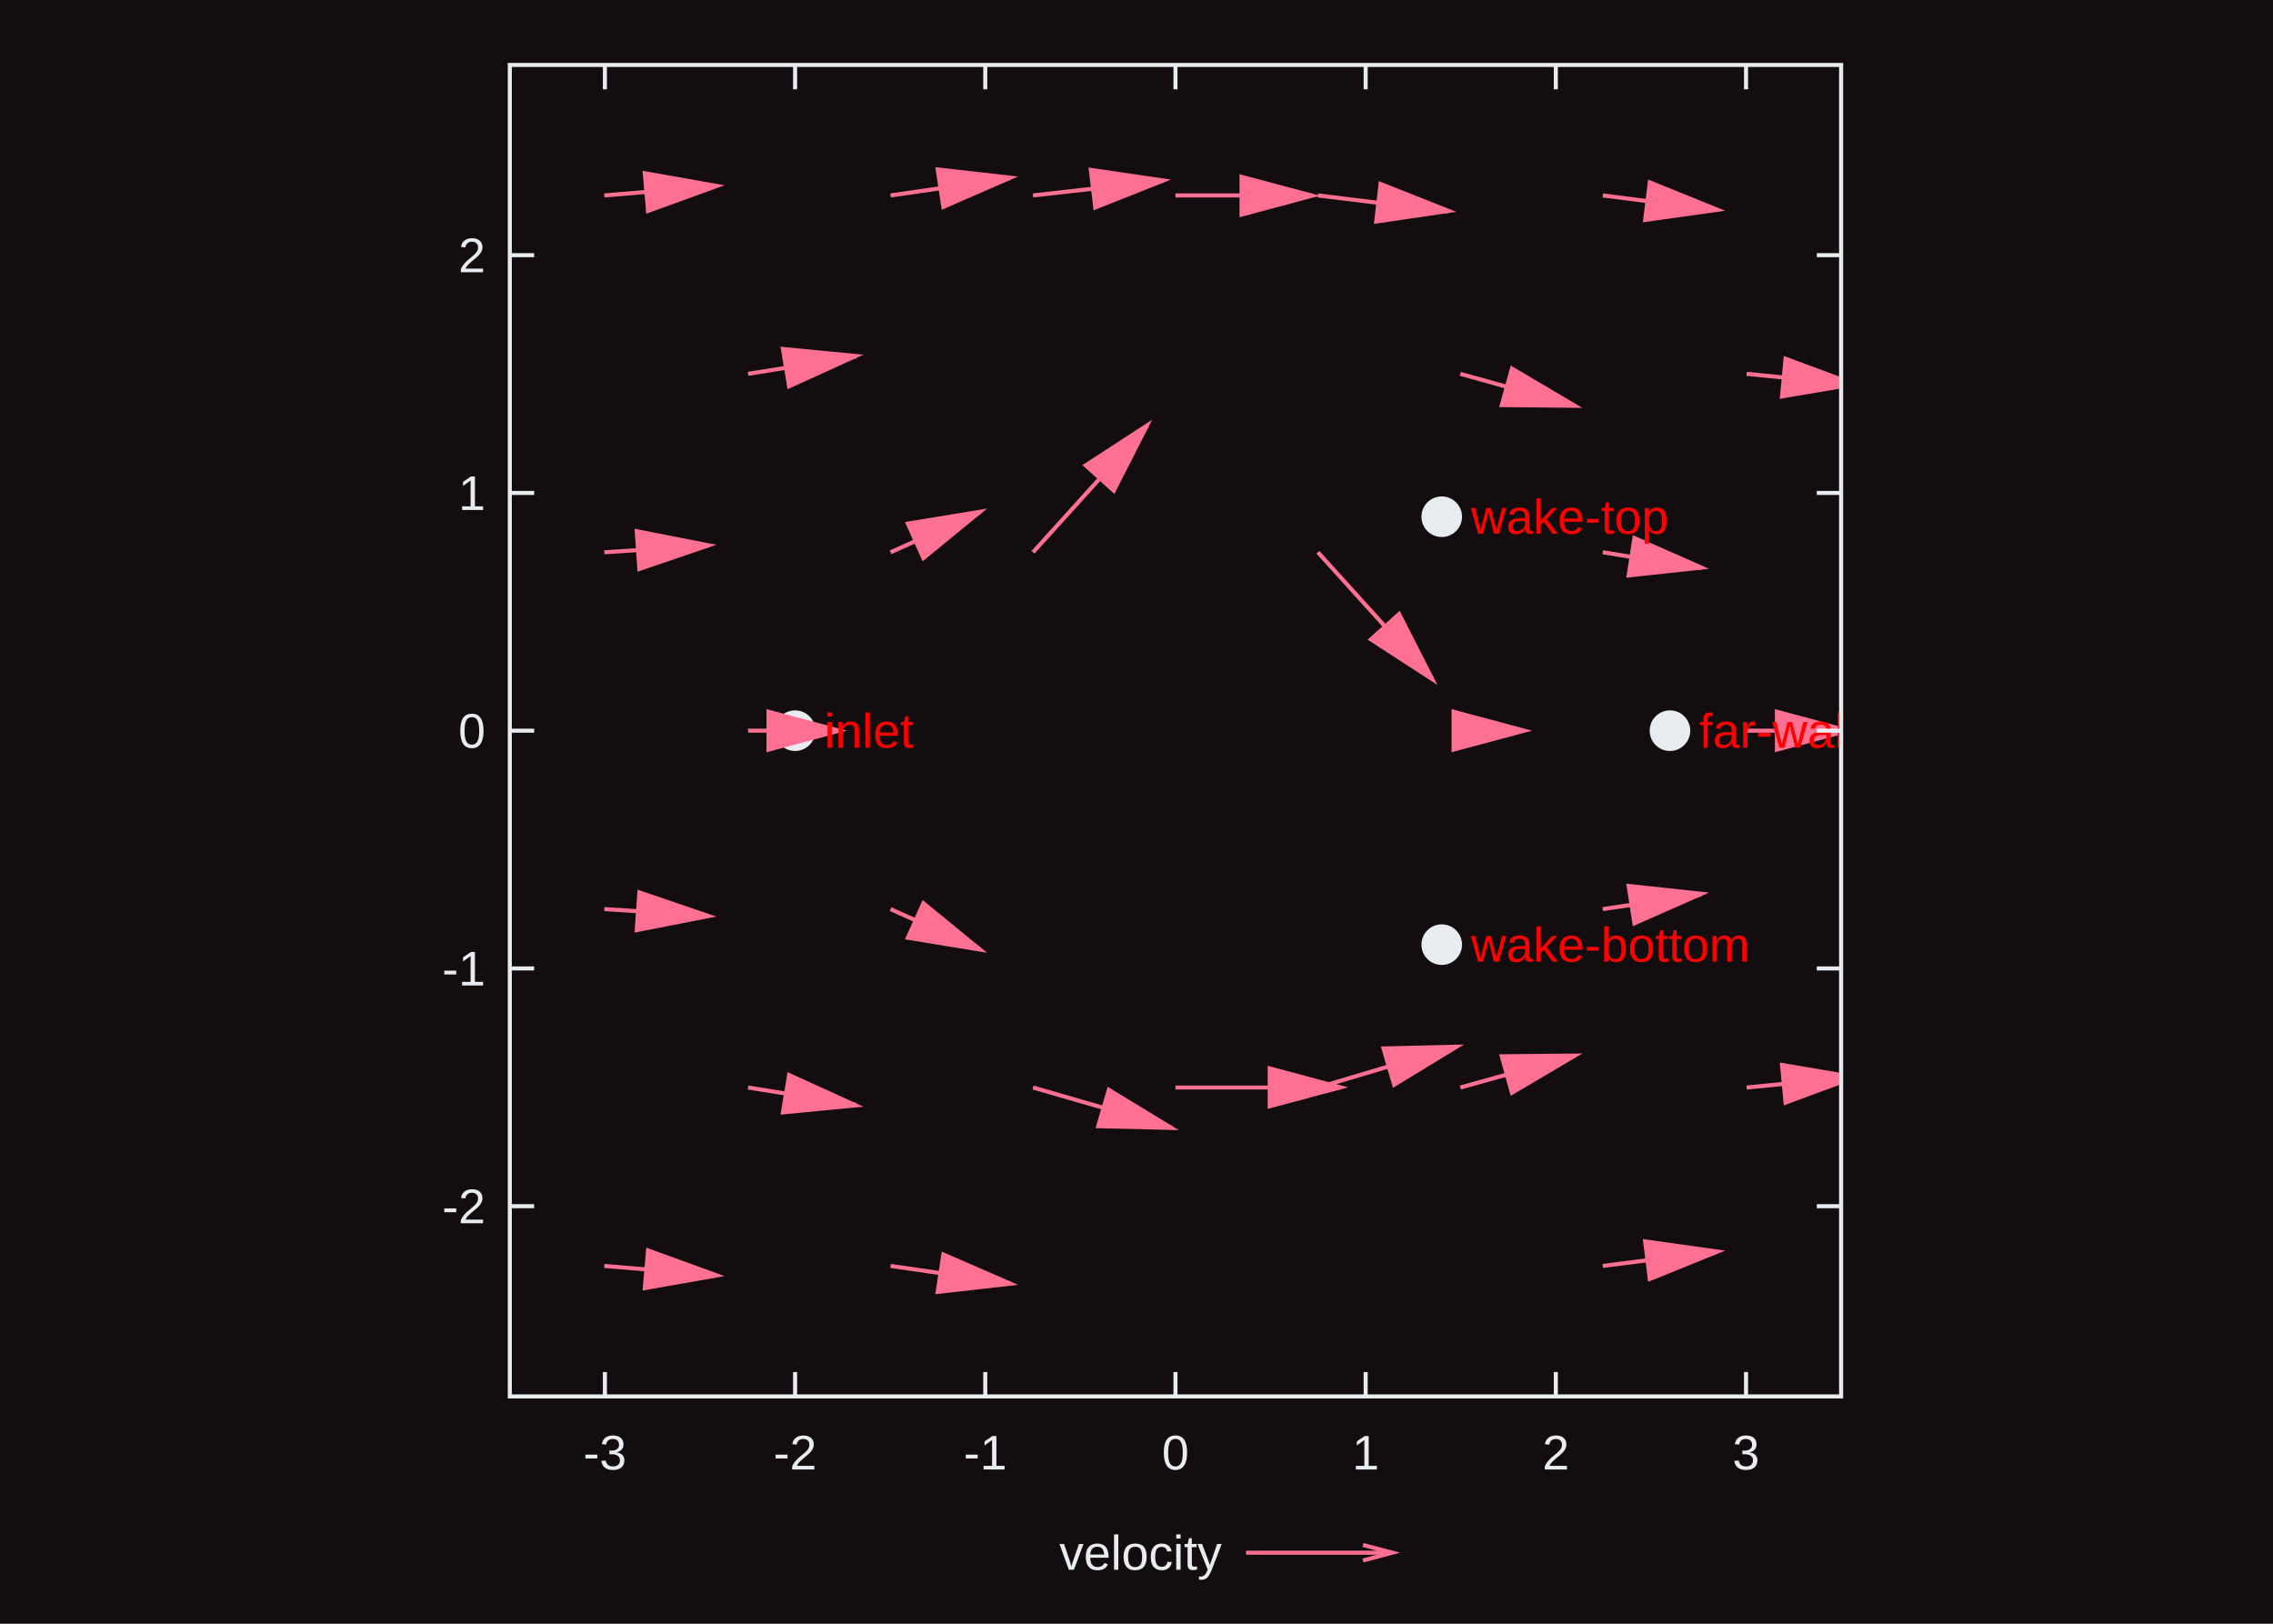
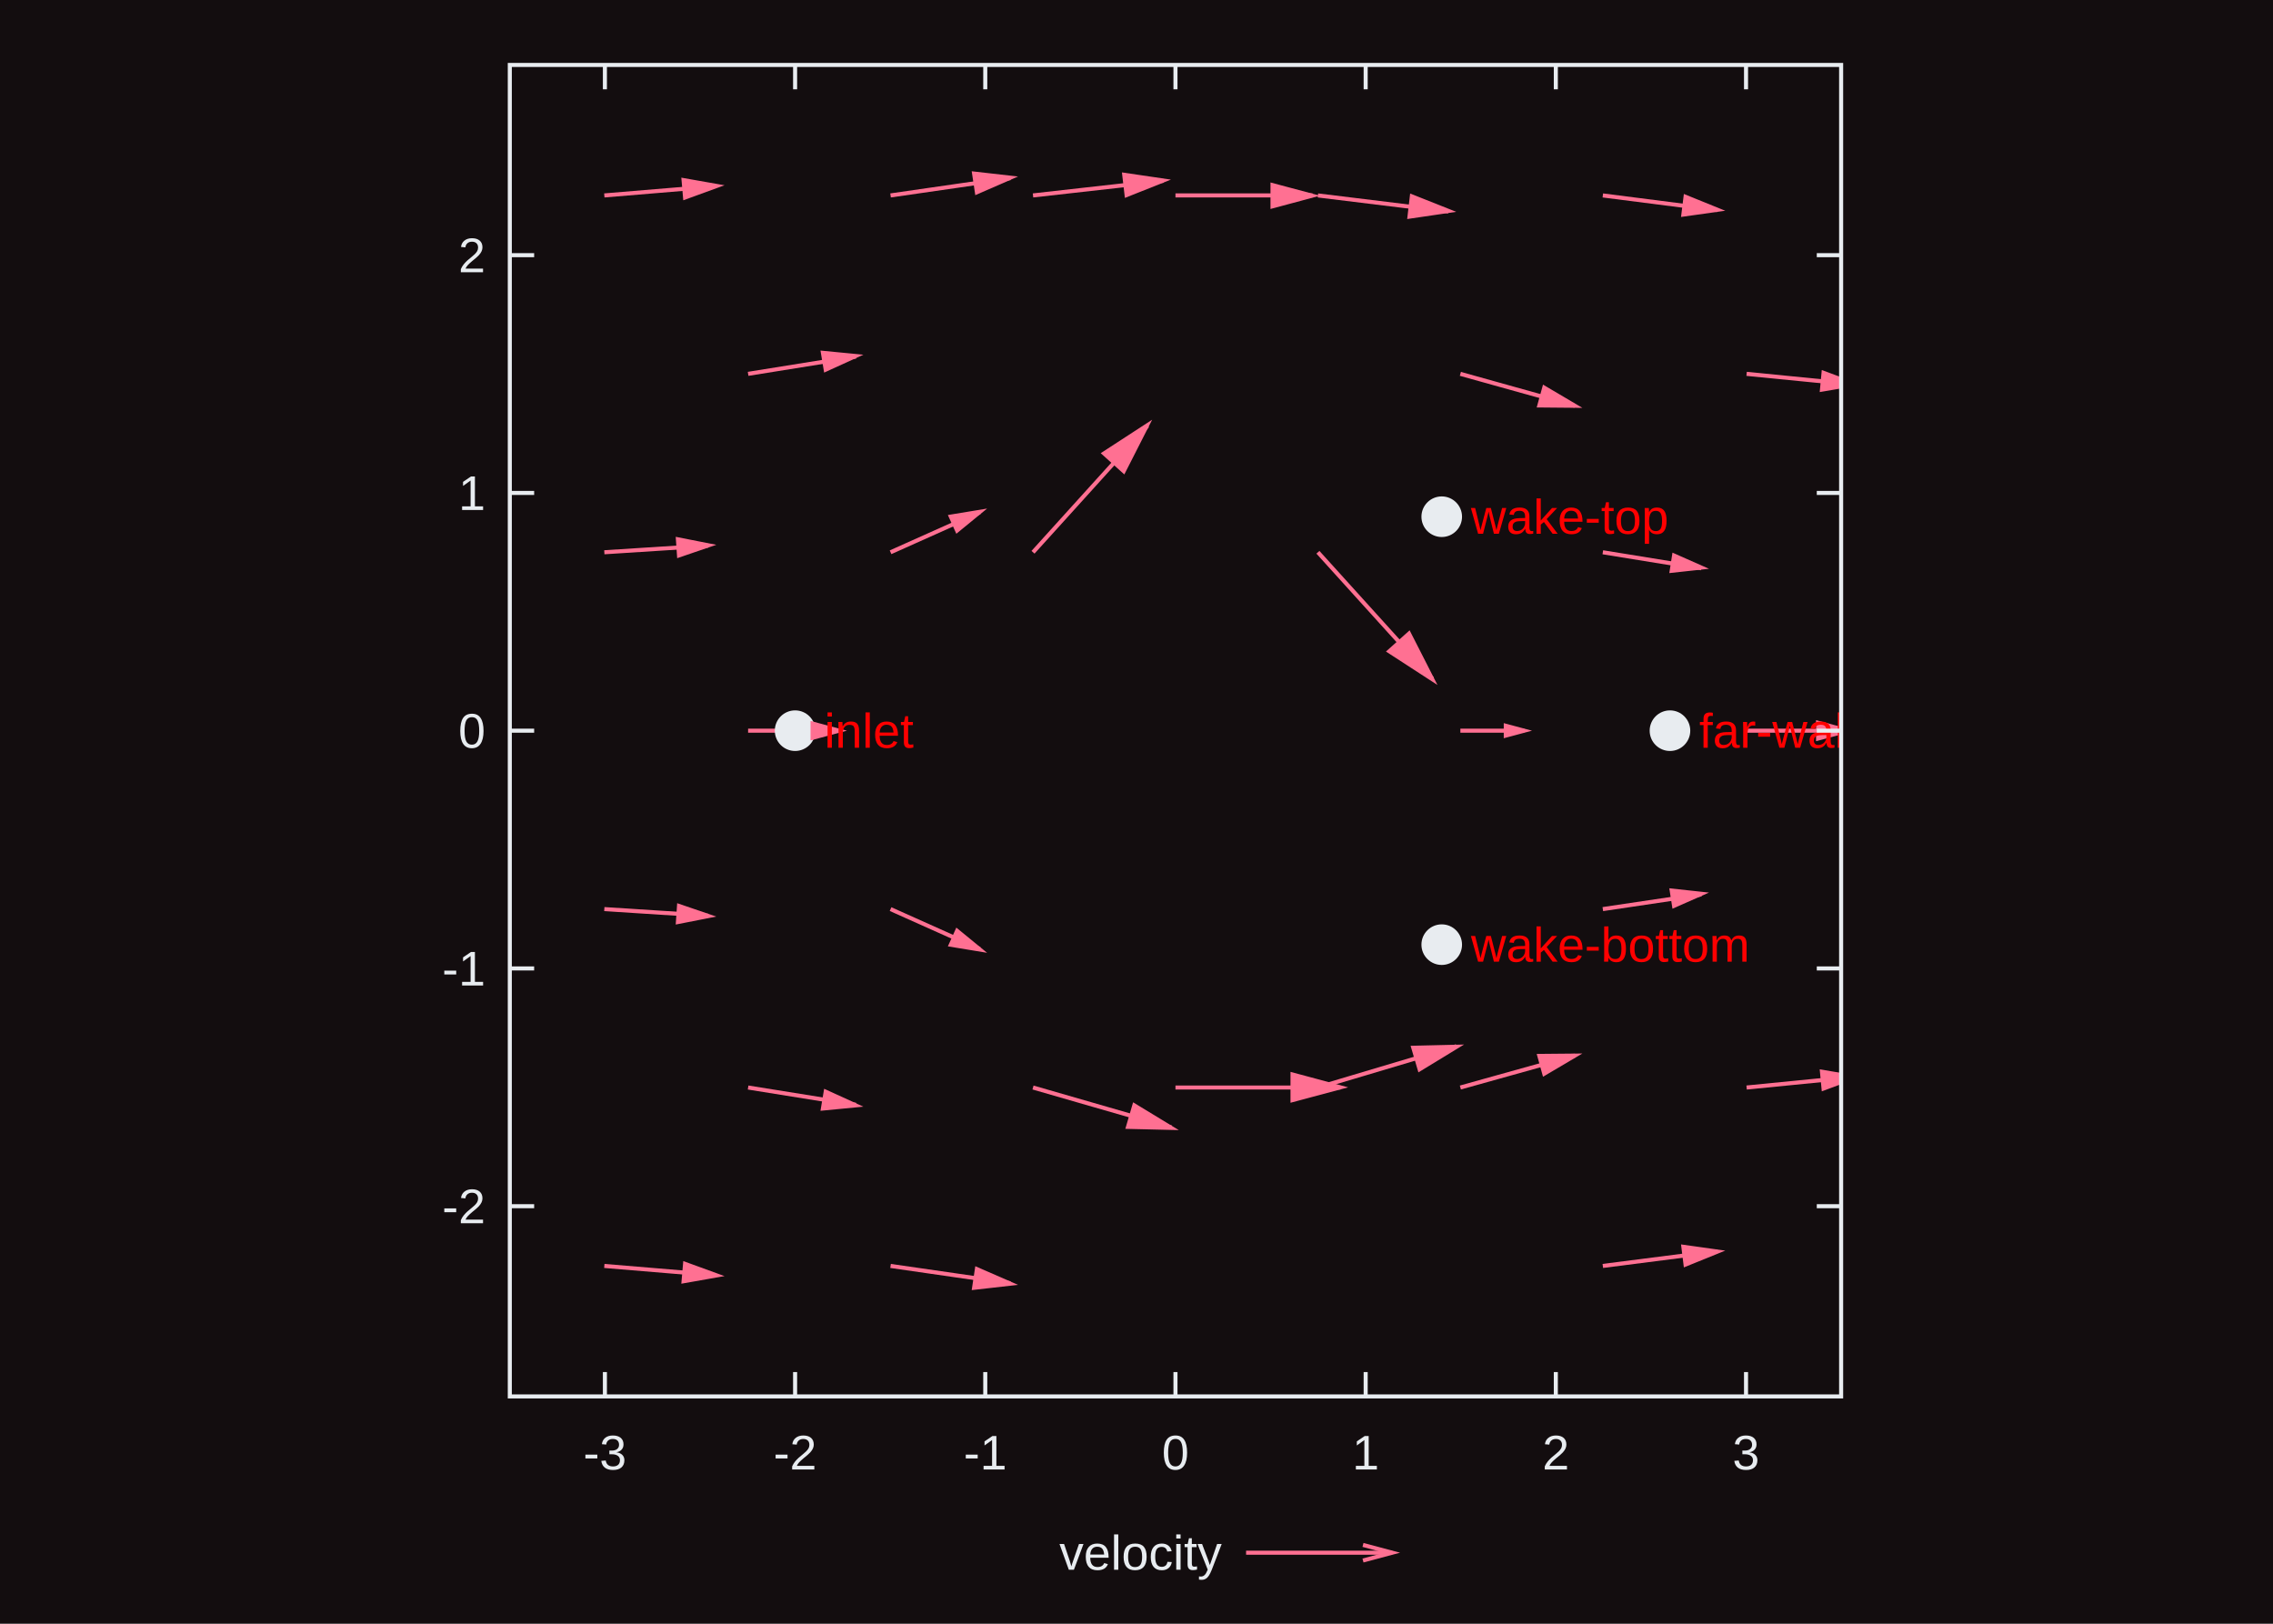
<svg xmlns="http://www.w3.org/2000/svg" width="560" height="400" viewBox="0 0 560 400" font-family="Arial,Helvetica,sans-serif" font-size="12" fill="#e8ecf0" data-theme="night" data-frame="#e8ecf0" data-grid-color="#5c4950">
  <rect x="0" y="0" width="560" height="400" fill="#130d0f" stroke="none" stroke-width="0" />
  <g class="fs-axes" data-area="125.6 453.6 16 344" data-x="-3.5e0 3.5e0" data-y="-2.8e0 2.8e0" data-log="0 0" data-grid="0" data-font-size="12" data-xformat="%h" data-yformat="%h">
    <g class="fs-grid" display="none">
      <polyline fill="none" stroke="#5c4950" stroke-width="0.5" stroke-dasharray="2,3" points="149.03,344 149.03,16" />
      <polyline fill="none" stroke="#5c4950" stroke-width="0.5" stroke-dasharray="2,3" points="195.89,344 195.89,16" />
      <polyline fill="none" stroke="#5c4950" stroke-width="0.5" stroke-dasharray="2,3" points="242.74,344 242.74,16" />
      <polyline fill="none" stroke="#5c4950" stroke-width="0.5" stroke-dasharray="2,3" points="289.6,344 289.6,16" />
      <polyline fill="none" stroke="#5c4950" stroke-width="0.5" stroke-dasharray="2,3" points="336.46,344 336.46,16" />
      <polyline fill="none" stroke="#5c4950" stroke-width="0.5" stroke-dasharray="2,3" points="383.31,344 383.31,16" />
      <polyline fill="none" stroke="#5c4950" stroke-width="0.5" stroke-dasharray="2,3" points="430.17,344 430.17,16" />
      <polyline fill="none" stroke="#5c4950" stroke-width="0.5" stroke-dasharray="2,3" points="125.6,297.14 453.6,297.14" />
      <polyline fill="none" stroke="#5c4950" stroke-width="0.5" stroke-dasharray="2,3" points="125.6,238.57 453.6,238.57" />
      <polyline fill="none" stroke="#5c4950" stroke-width="0.5" stroke-dasharray="2,3" points="125.6,180 453.6,180" />
      <polyline fill="none" stroke="#5c4950" stroke-width="0.5" stroke-dasharray="2,3" points="125.6,121.43 453.6,121.43" />
      <polyline fill="none" stroke="#5c4950" stroke-width="0.5" stroke-dasharray="2,3" points="125.6,62.86 453.6,62.86" />
    </g>
    <svg class="fs-plot" x="125.6" y="16" width="328" height="328" viewBox="0 0 1 1" preserveAspectRatio="none" overflow="hidden">
      <g class="fs-series" data-series="1">
        <path class="fs-vectors" data-head="1" data-filled="1" fill="none" stroke="#ff7092" stroke-width="1" vector-effect="non-scaling-stroke" d="M0.071,0.902L0.155,0.909M0.071,0.634L0.149,0.639M0.071,0.366L0.149,0.361M0.071,0.098L0.155,0.091 M0.179,0.768L0.26,0.781M0.179,0.5L0.247,0.5M0.179,0.232L0.26,0.219M0.286,0.902L0.376,0.915 M0.286,0.634L0.353,0.664M0.286,0.366L0.353,0.336M0.286,0.098L0.376,0.085M0.393,0.768L0.497,0.798 M0.393,0.366L0.479,0.271M0.393,0.098L0.491,0.087M0.5,0.768L0.624,0.768M0.5,0.098L0.603,0.098 M0.607,0.768L0.711,0.737M0.607,0.366L0.693,0.461M0.607,0.098L0.705,0.11M0.714,0.768L0.8,0.744 M0.714,0.5L0.762,0.5M0.714,0.232L0.8,0.256M0.821,0.902L0.907,0.891M0.821,0.634L0.895,0.623 M0.821,0.366L0.895,0.378M0.821,0.098L0.907,0.109M0.929,0.768L1.01,0.76M0.929,0.5L1.005,0.5 M0.929,0.232L1.01,0.24" />
      </g>
      <g class="fs-series" data-series="2">
        <path class="fs-pts" data-pt="7" data-size="9" data-lw="1" data-color="#e8ecf0" fill="none" stroke="none" d="M0.214,0.5 M0.7,0.339 M0.7,0.661 M0.871,0.5" />
      </g>
    </svg>
    <svg class="fs-marks" x="125.6" y="16" width="328" height="328" viewBox="0 0 328 328" overflow="hidden">
      <path data-series="2" fill="#e8ecf0" stroke="#e8ecf0" stroke-width="1" d="M65.79,164A4.5,4.5 0 1 0 74.79,164A4.5,4.5 0 1 0 65.79,164ZM225.1,111.29A4.5,4.5 0 1 0 234.1,111.29A4.5,4.5 0 1 0 225.1,111.29ZM225.1,216.71A4.5,4.5 0 1 0 234.1,216.71A4.5,4.5 0 1 0 225.1,216.71ZM281.33,164A4.5,4.5 0 1 0 290.33,164A4.5,4.5 0 1 0 281.33,164Z" />
    </svg>
    <svg class="fs-heads" x="125.6" y="16" width="328" height="328" viewBox="0 0 328 328" overflow="hidden">
      <g data-series="1">
-         <polygon points="34.06,292.04 50.98,298.19 33.26,301.32" fill="#ff7092" stroke="#ff7092" stroke-width="1" />
-         <polygon points="31.92,203.84 48.95,209.66 31.28,213.13" fill="#ff7092" stroke="#ff7092" stroke-width="1" />
-         <polygon points="31.28,114.87 48.95,118.34 31.92,124.16" fill="#ff7092" stroke="#ff7092" stroke-width="1" />
-         <polygon points="33.26,26.68 50.98,29.81 34.06,35.96" fill="#ff7092" stroke="#ff7092" stroke-width="1" />
-         <polygon points="68.82,248.84 85.21,256.3 67.29,258.03" fill="#ff7092" stroke="#ff7092" stroke-width="1" />
-         <polygon points="63.74,159.34 81.13,164 63.74,168.66" fill="#ff7092" stroke="#ff7092" stroke-width="1" />
-         <polygon points="67.29,69.97 85.21,71.7 68.82,79.16" fill="#ff7092" stroke="#ff7092" stroke-width="1" />
-         <polygon points="106.81,293.04 123.31,300.23 105.42,302.25" fill="#ff7092" stroke="#ff7092" stroke-width="1" />
-         <polygon points="101.9,206.52 115.83,217.92 98.07,215.01" fill="#ff7092" stroke="#ff7092" stroke-width="1" />
-         <polygon points="98.07,112.99 115.83,110.08 101.9,121.48" fill="#ff7092" stroke="#ff7092" stroke-width="1" />
-         <polygon points="105.42,25.75 123.31,27.77 106.81,34.96" fill="#ff7092" stroke="#ff7092" stroke-width="1" />
-         <polygon points="147.59,252.49 162.97,261.85 144.97,261.43" fill="#ff7092" stroke="#ff7092" stroke-width="1" />
-         <polygon points="141.88,98.64 156.97,88.83 148.8,104.87" fill="#ff7092" stroke="#ff7092" stroke-width="1" />
-         <polygon points="143.16,25.85 160.97,28.47 144.24,35.11" fill="#ff7092" stroke="#ff7092" stroke-width="1" />
-         <polygon points="187.22,247.2 204.61,251.86 187.22,256.52" fill="#ff7092" stroke="#ff7092" stroke-width="1" />
-         <polygon points="180.28,27.56 197.67,32.21 180.28,36.87" fill="#ff7092" stroke="#ff7092" stroke-width="1" />
-         <polygon points="215.26,242.28 233.25,241.86 217.88,251.22" fill="#ff7092" stroke="#ff7092" stroke-width="1" />
-         <polygon points="219.09,135.27 227.26,151.31 212.16,141.51" fill="#ff7092" stroke="#ff7092" stroke-width="1" />
-         <polygon points="214.53,29.32 231.26,35.96 213.45,38.57" fill="#ff7092" stroke="#ff7092" stroke-width="1" />
-         <polygon points="244.4,244.21 262.4,244.04 246.9,253.19" fill="#ff7092" stroke="#ff7092" stroke-width="1" />
-         <polygon points="232.52,159.34 249.91,164 232.52,168.66" fill="#ff7092" stroke="#ff7092" stroke-width="1" />
-         <polygon points="246.9,74.81 262.4,83.96 244.4,83.79" fill="#ff7092" stroke="#ff7092" stroke-width="1" />
-         <polygon points="279.72,289.82 297.54,292.32 280.86,299.07" fill="#ff7092" stroke="#ff7092" stroke-width="1" />
-         <polygon points="275.65,202.25 293.54,204.18 277.08,211.45" fill="#ff7092" stroke="#ff7092" stroke-width="1" />
-         <polygon points="277.08,116.55 293.54,123.82 275.65,125.75" fill="#ff7092" stroke="#ff7092" stroke-width="1" />
-         <polygon points="280.86,28.93 297.54,35.68 279.72,38.18" fill="#ff7092" stroke="#ff7092" stroke-width="1" />
-         <polygon points="313.44,246.35 331.19,249.36 314.31,255.62" fill="#ff7092" stroke="#ff7092" stroke-width="1" />
-         <polygon points="312.18,159.34 329.57,164 312.18,168.66" fill="#ff7092" stroke="#ff7092" stroke-width="1" />
-         <polygon points="314.31,72.38 331.19,78.64 313.44,81.65" fill="#ff7092" stroke="#ff7092" stroke-width="1" />
+         <polygon points="43.18,295.35 50.98,298.19 42.81,299.63" fill="#ff7092" stroke="#ff7092" stroke-width="1" />
+         <polygon points="41.69,207.18 48.95,209.66 41.42,211.14" fill="#ff7092" stroke="#ff7092" stroke-width="1" />
+         <polygon points="41.42,116.86 48.95,118.34 41.69,120.82" fill="#ff7092" stroke="#ff7092" stroke-width="1" />
+         <polygon points="42.81,28.37 50.98,29.81 43.18,32.65" fill="#ff7092" stroke="#ff7092" stroke-width="1" />
+         <polygon points="77.83,252.94 85.21,256.3 77.14,257.08" fill="#ff7092" stroke="#ff7092" stroke-width="1" />
+         <polygon points="74.59,162.25 81.13,164 74.59,165.75" fill="#ff7092" stroke="#ff7092" stroke-width="1" />
+         <polygon points="77.14,70.92 85.21,71.7 77.83,75.06" fill="#ff7092" stroke="#ff7092" stroke-width="1" />
+         <polygon points="115.08,296.64 123.31,300.23 114.39,301.24" fill="#ff7092" stroke="#ff7092" stroke-width="1" />
+         <polygon points="110.2,213.31 115.83,217.92 108.65,216.74" fill="#ff7092" stroke="#ff7092" stroke-width="1" />
+         <polygon points="108.65,111.26 115.83,110.08 110.2,114.69" fill="#ff7092" stroke="#ff7092" stroke-width="1" />
+         <polygon points="114.39,26.76 123.31,27.77 115.08,31.36" fill="#ff7092" stroke="#ff7092" stroke-width="1" />
+         <polygon points="153.86,256.31 162.97,261.85 152.31,261.6" fill="#ff7092" stroke="#ff7092" stroke-width="1" />
+         <polygon points="146.4,95.7 156.97,88.83 151.25,100.07" fill="#ff7092" stroke="#ff7092" stroke-width="1" />
+         <polygon points="151.38,27.06 160.97,28.47 151.96,32.05" fill="#ff7092" stroke="#ff7092" stroke-width="1" />
+         <polygon points="192.84,248.7 204.61,251.86 192.84,255.01" fill="#ff7092" stroke="#ff7092" stroke-width="1" />
+         <polygon points="187.91,29.6 197.67,32.21 187.91,34.83" fill="#ff7092" stroke="#ff7092" stroke-width="1" />
+         <polygon points="222.59,242.11 233.25,241.86 224.15,247.41" fill="#ff7092" stroke="#ff7092" stroke-width="1" />
+         <polygon points="221.54,140.08 227.26,151.31 216.68,144.44" fill="#ff7092" stroke="#ff7092" stroke-width="1" />
+         <polygon points="222.24,32.38 231.26,35.96 221.66,37.37" fill="#ff7092" stroke="#ff7092" stroke-width="1" />
+         <polygon points="253.65,244.12 262.4,244.04 254.86,248.49" fill="#ff7092" stroke="#ff7092" stroke-width="1" />
+         <polygon points="245.38,162.79 249.91,164 245.38,165.21" fill="#ff7092" stroke="#ff7092" stroke-width="1" />
+         <polygon points="254.86,79.51 262.4,83.96 253.65,83.88" fill="#ff7092" stroke="#ff7092" stroke-width="1" />
+         <polygon points="289.13,291.14 297.54,292.32 289.67,295.51" fill="#ff7092" stroke="#ff7092" stroke-width="1" />
+         <polygon points="286.26,203.39 293.54,204.18 286.84,207.14" fill="#ff7092" stroke="#ff7092" stroke-width="1" />
+         <polygon points="286.84,120.86 293.54,123.82 286.26,124.61" fill="#ff7092" stroke="#ff7092" stroke-width="1" />
+         <polygon points="289.67,32.49 297.54,35.68 289.13,36.86" fill="#ff7092" stroke="#ff7092" stroke-width="1" />
+         <polygon points="323.28,248.02 331.19,249.36 323.67,252.15" fill="#ff7092" stroke="#ff7092" stroke-width="1" />
+         <polygon points="322.32,162.06 329.57,164 322.32,165.94" fill="#ff7092" stroke="#ff7092" stroke-width="1" />
+         <polygon points="323.67,75.85 331.19,78.64 323.28,79.98" fill="#ff7092" stroke="#ff7092" stroke-width="1" />
      </g>
    </svg>
    <svg class="fs-labels" x="125.6" y="16" width="328" height="328" viewBox="0 0 328 328" overflow="hidden">
      <text class="fs-label" data-series="2" data-u="0.214286" data-v="0.5" data-dx="7.2" data-dy="4.2" x="77.49" y="168.2" fill="#ff0000">inlet</text>
      <text class="fs-label" data-series="2" data-u="0.7" data-v="0.339286" data-dx="7.2" data-dy="4.2" x="236.8" y="115.49" fill="#ff0000">wake-top</text>
      <text class="fs-label" data-series="2" data-u="0.7" data-v="0.660714" data-dx="7.2" data-dy="4.2" x="236.8" y="220.91" fill="#ff0000">wake-bottom</text>
      <text class="fs-label" data-series="2" data-u="0.871429" data-v="0.5" data-dx="7.2" data-dy="4.2" x="293.03" y="168.2" fill="#ff0000">far-wake</text>
    </svg>
    <rect x="125.6" y="16" width="328" height="328" fill="none" stroke="#e8ecf0" stroke-width="1" />
    <g class="fs-xticks">
      <polyline fill="none" stroke="#e8ecf0" stroke-width="1" points="149.03,344 149.03,338" />
      <polyline fill="none" stroke="#e8ecf0" stroke-width="1" points="149.03,16 149.03,22" />
      <text x="149.03" y="362" text-anchor="middle">-3</text>
      <polyline fill="none" stroke="#e8ecf0" stroke-width="1" points="195.89,344 195.89,338" />
      <polyline fill="none" stroke="#e8ecf0" stroke-width="1" points="195.89,16 195.89,22" />
      <text x="195.89" y="362" text-anchor="middle">-2</text>
      <polyline fill="none" stroke="#e8ecf0" stroke-width="1" points="242.74,344 242.74,338" />
      <polyline fill="none" stroke="#e8ecf0" stroke-width="1" points="242.74,16 242.74,22" />
      <text x="242.74" y="362" text-anchor="middle">-1</text>
      <polyline fill="none" stroke="#e8ecf0" stroke-width="1" points="289.6,344 289.6,338" />
      <polyline fill="none" stroke="#e8ecf0" stroke-width="1" points="289.6,16 289.6,22" />
      <text x="289.6" y="362" text-anchor="middle">0</text>
      <polyline fill="none" stroke="#e8ecf0" stroke-width="1" points="336.46,344 336.46,338" />
      <polyline fill="none" stroke="#e8ecf0" stroke-width="1" points="336.46,16 336.46,22" />
      <text x="336.46" y="362" text-anchor="middle">1</text>
      <polyline fill="none" stroke="#e8ecf0" stroke-width="1" points="383.31,344 383.31,338" />
      <polyline fill="none" stroke="#e8ecf0" stroke-width="1" points="383.31,16 383.31,22" />
      <text x="383.31" y="362" text-anchor="middle">2</text>
      <polyline fill="none" stroke="#e8ecf0" stroke-width="1" points="430.17,344 430.17,338" />
      <polyline fill="none" stroke="#e8ecf0" stroke-width="1" points="430.17,16 430.17,22" />
      <text x="430.17" y="362" text-anchor="middle">3</text>
    </g>
    <g class="fs-yticks">
      <polyline fill="none" stroke="#e8ecf0" stroke-width="1" points="125.6,297.14 131.6,297.14" />
      <polyline fill="none" stroke="#e8ecf0" stroke-width="1" points="453.6,297.14 447.6,297.14" />
      <text x="119.6" y="301.34" text-anchor="end">-2</text>
      <polyline fill="none" stroke="#e8ecf0" stroke-width="1" points="125.6,238.57 131.6,238.57" />
      <polyline fill="none" stroke="#e8ecf0" stroke-width="1" points="453.6,238.57 447.6,238.57" />
      <text x="119.6" y="242.77" text-anchor="end">-1</text>
      <polyline fill="none" stroke="#e8ecf0" stroke-width="1" points="125.6,180 131.6,180" />
      <polyline fill="none" stroke="#e8ecf0" stroke-width="1" points="453.6,180 447.6,180" />
      <text x="119.6" y="184.2" text-anchor="end">0</text>
      <polyline fill="none" stroke="#e8ecf0" stroke-width="1" points="125.6,121.43 131.6,121.43" />
      <polyline fill="none" stroke="#e8ecf0" stroke-width="1" points="453.6,121.43 447.6,121.43" />
      <text x="119.6" y="125.63" text-anchor="end">1</text>
      <polyline fill="none" stroke="#e8ecf0" stroke-width="1" points="125.6,62.86 131.6,62.86" />
      <polyline fill="none" stroke="#e8ecf0" stroke-width="1" points="453.6,62.86 447.6,62.86" />
      <text x="119.6" y="67.06" text-anchor="end">2</text>
    </g>
    <g class="fs-key-entry" data-series="1">
      <polyline fill="none" stroke="#ff7092" stroke-width="1" points="307,382.5 343,382.5" />
      <polyline fill="none" stroke="#ff7092" stroke-width="1" points="335.8,384.42 343,382.5 335.8,380.58" />
      <text x="301" y="386.7" text-anchor="end">velocity</text>
    </g>
  </g>
</svg>
